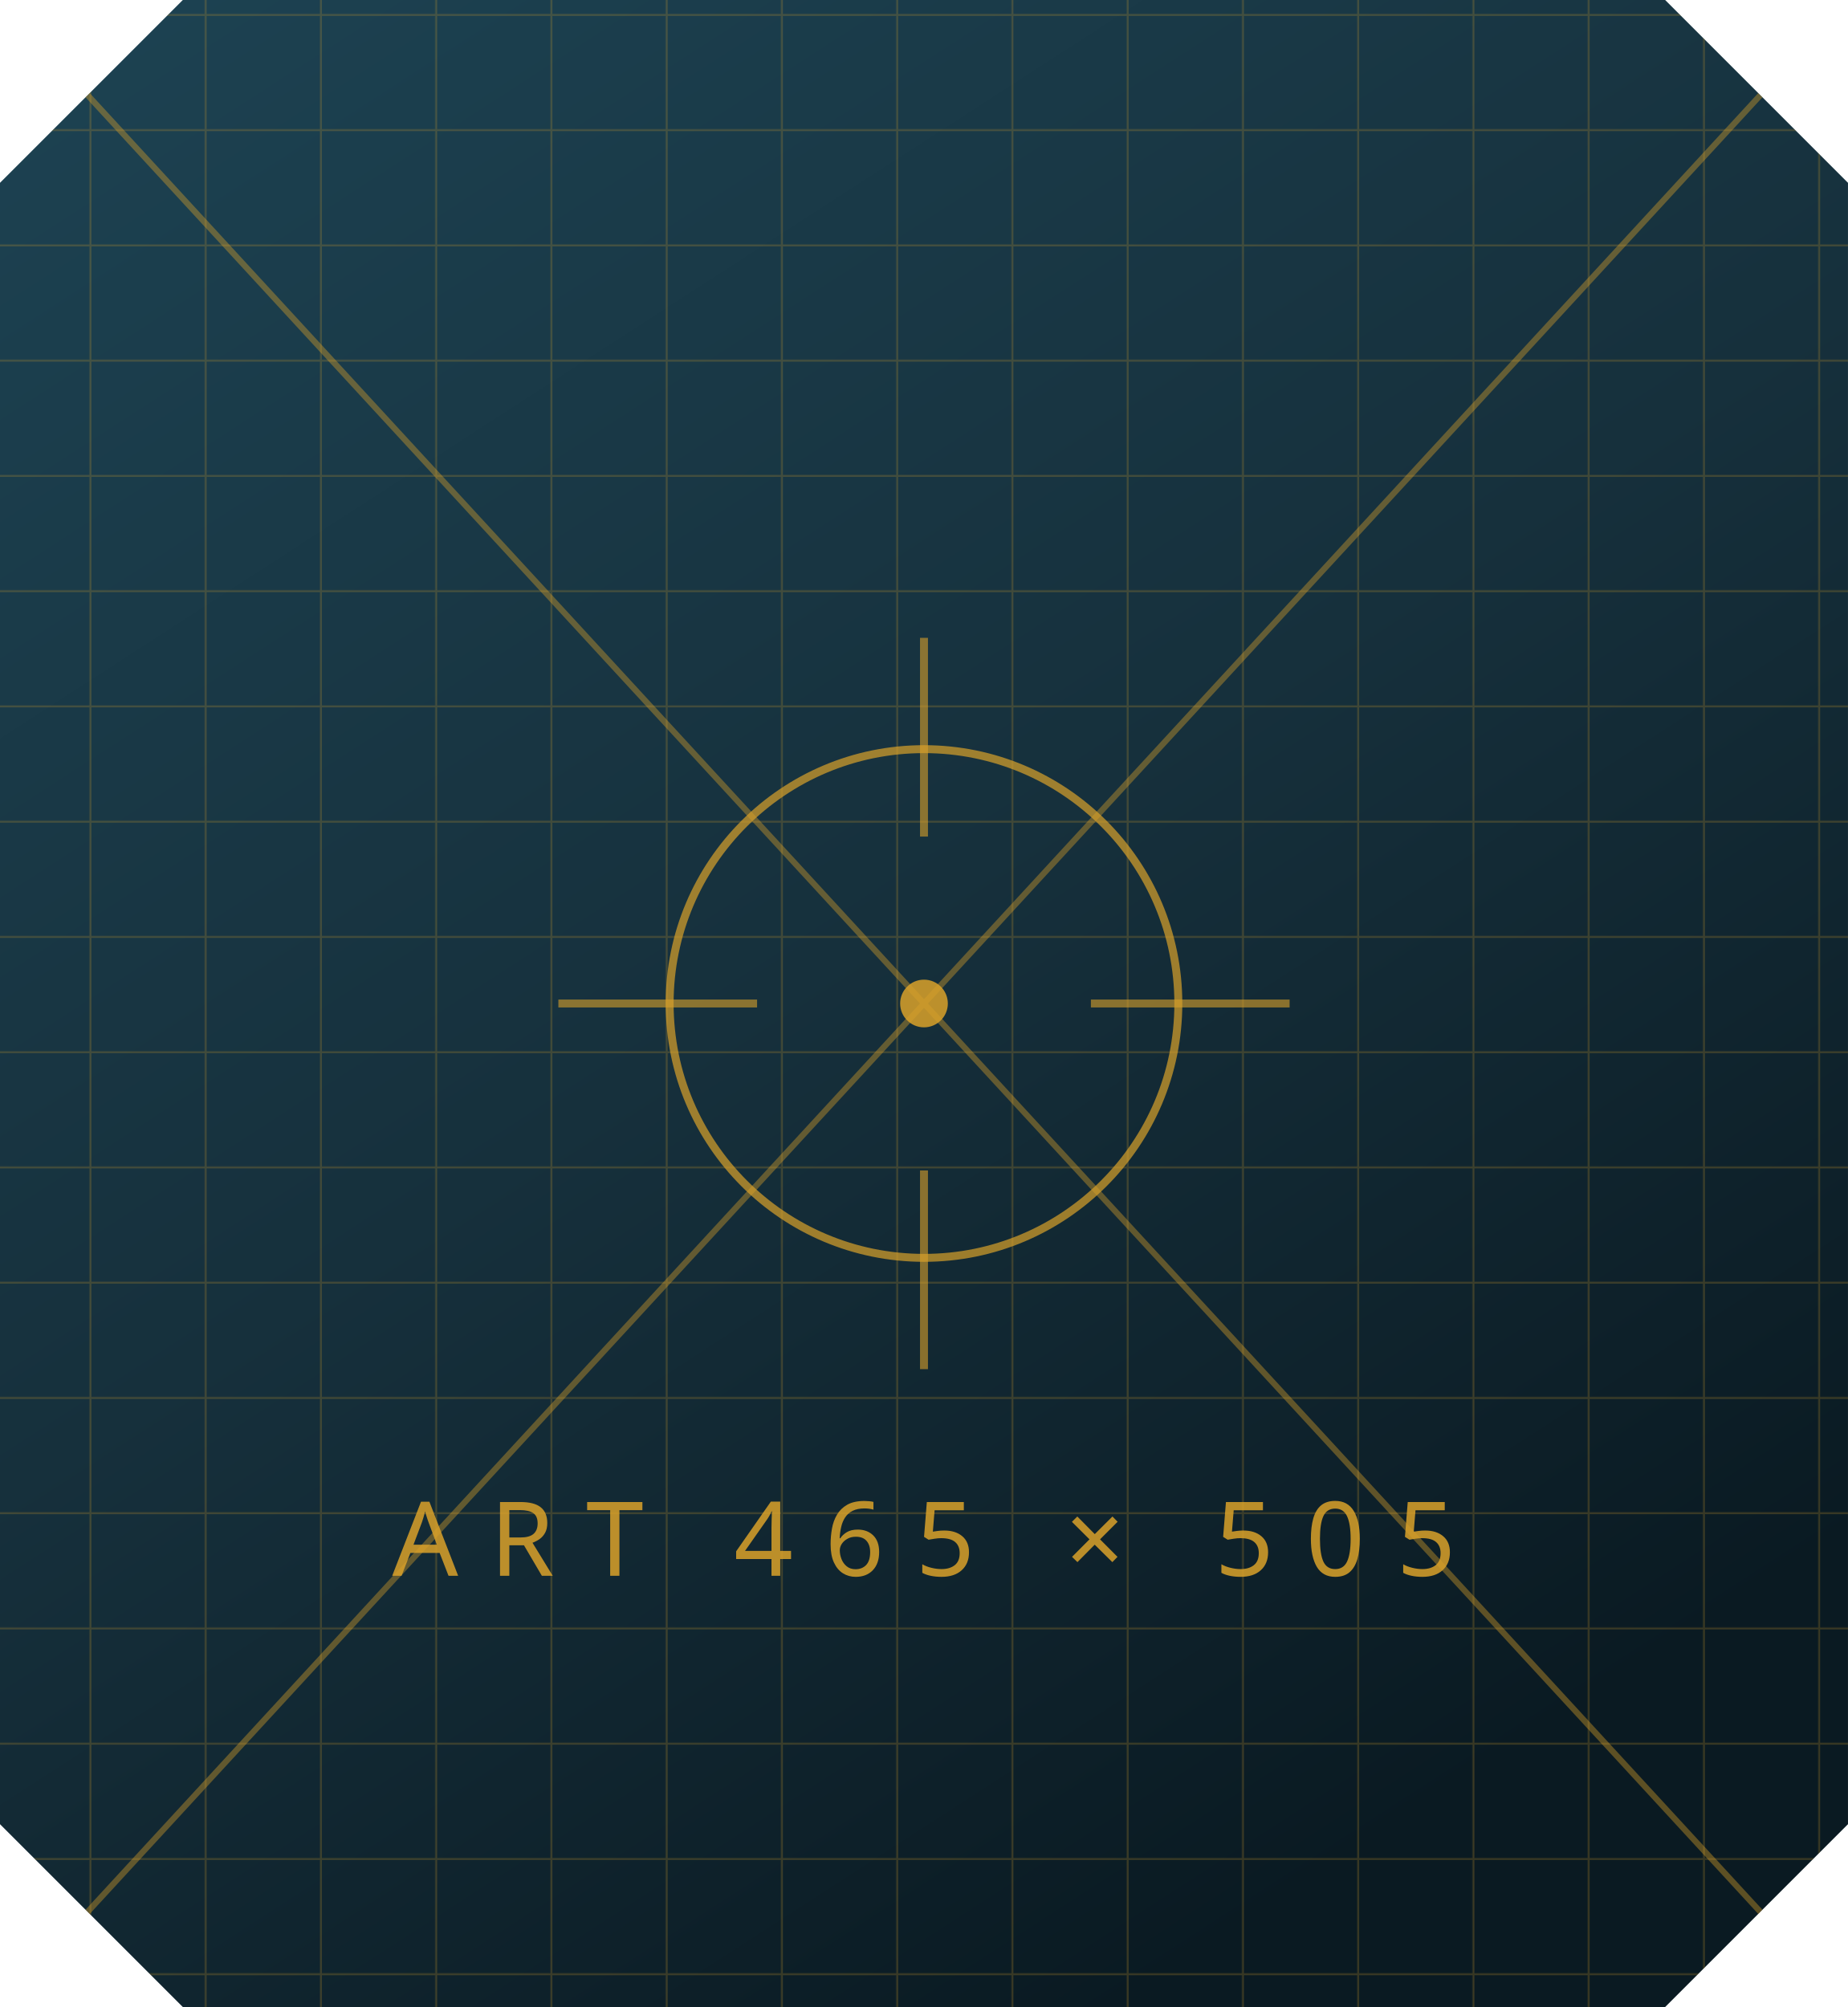
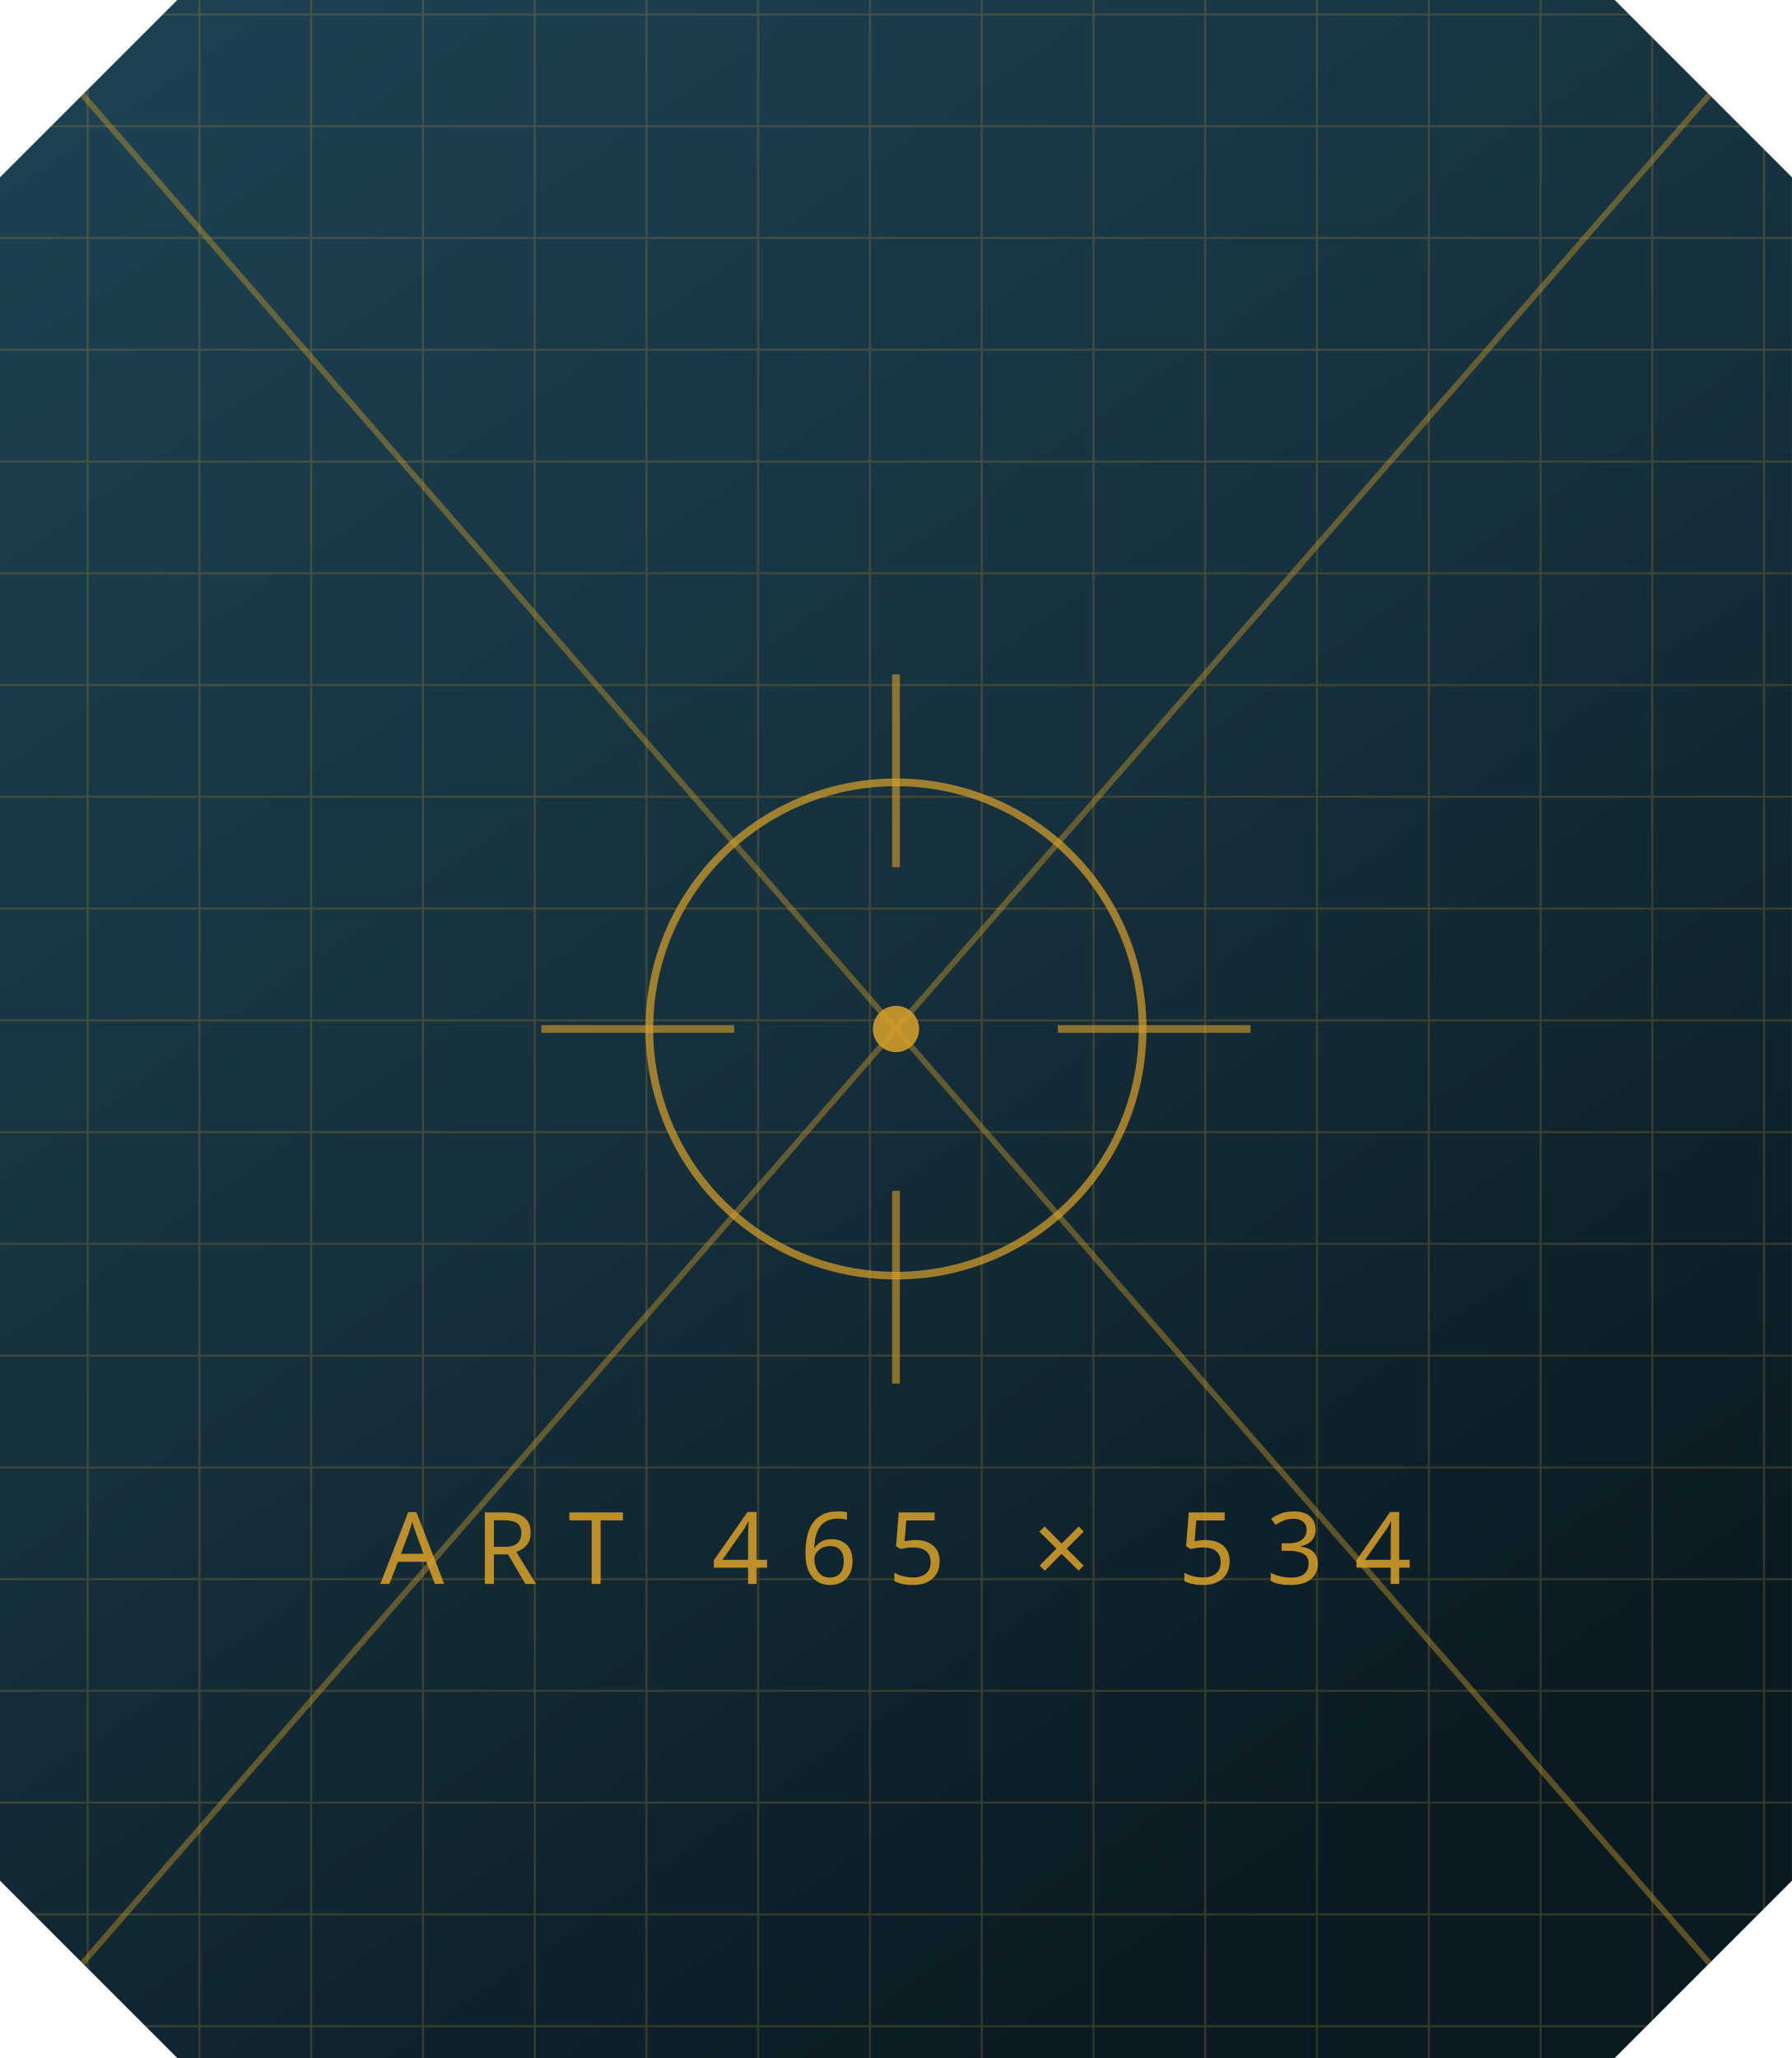
- <svg xmlns="http://www.w3.org/2000/svg" width="465" height="505" viewBox="180 228 465 505">
+ <svg xmlns="http://www.w3.org/2000/svg" width="465" height="534" viewBox="180 228 465 534">
  <defs>
    <linearGradient id="apBg" x1="0" y1="0" x2="0.6" y2="1">
      <stop offset="0" stop-color="#1d4353" />
      <stop offset="0.55" stop-color="#16303c" />
      <stop offset="1" stop-color="#0a1a22" />
    </linearGradient>
    <pattern id="apGrid" width="29" height="29" patternUnits="userSpaceOnUse">
      <path d="M29,0 V29 M0,29 H29" fill="none" stroke="#d9a12a" stroke-opacity="0.22" stroke-width="1" />
    </pattern>
    <clipPath id="apClip">
-       <path d="M180,274 L226,228 L599,228 L645,274 L645,687 L599,733 L226,733 L180,687 Z" />
+       <path d="M180,274 L226,228 L599,228 L645,274 L645,716 L599,762 L226,762 L180,716 Z" />
    </clipPath>
  </defs>
  <g clip-path="url(#apClip)">
-     <rect x="180" y="228" width="465" height="505" fill="url(#apBg)" />
-     <rect x="180" y="228" width="465" height="505" fill="url(#apGrid)" />
+     <rect x="180" y="228" width="465" height="534" fill="url(#apBg)" />
+     <rect x="180" y="228" width="465" height="534" fill="url(#apGrid)" />
    <g stroke="#d9a12a" stroke-opacity="0.4" stroke-width="1.5" fill="none">
-       <path d="M180,228 L645,733 M645,228 L180,733" />
+       <path d="M180,228 L645,762 M645,228 L180,762" />
    </g>
-     <circle cx="412.5" cy="480.5" r="64" fill="none" stroke="#d9a12a" stroke-opacity="0.7" stroke-width="2" />
-     <circle cx="412.5" cy="480.5" r="6" fill="#d9a12a" fill-opacity="0.85" />
-     <path d="M412.5,388.5 V438.5 M412.5,522.5 V572.5 M320.5,480.5 H370.5 M454.5,480.5 H504.5" stroke="#d9a12a" stroke-opacity="0.6" stroke-width="2" />
-     <text x="412.5" y="624.5" text-anchor="middle" font-family="'Chakra Petch','Barlow Condensed',system-ui,sans-serif" font-size="26" letter-spacing="8" fill="#d9a12a" fill-opacity="0.85">ART 465 × 505</text>
+     <circle cx="412.5" cy="495" r="64" fill="none" stroke="#d9a12a" stroke-opacity="0.7" stroke-width="2" />
+     <circle cx="412.5" cy="495" r="6" fill="#d9a12a" fill-opacity="0.85" />
+     <path d="M412.5,403 V453 M412.5,537 V587 M320.5,495 H370.5 M454.5,495 H504.5" stroke="#d9a12a" stroke-opacity="0.6" stroke-width="2" />
+     <text x="412.5" y="639" text-anchor="middle" font-family="'Chakra Petch','Barlow Condensed',system-ui,sans-serif" font-size="26" letter-spacing="8" fill="#d9a12a" fill-opacity="0.85">ART 465 × 534</text>
  </g>
</svg>
